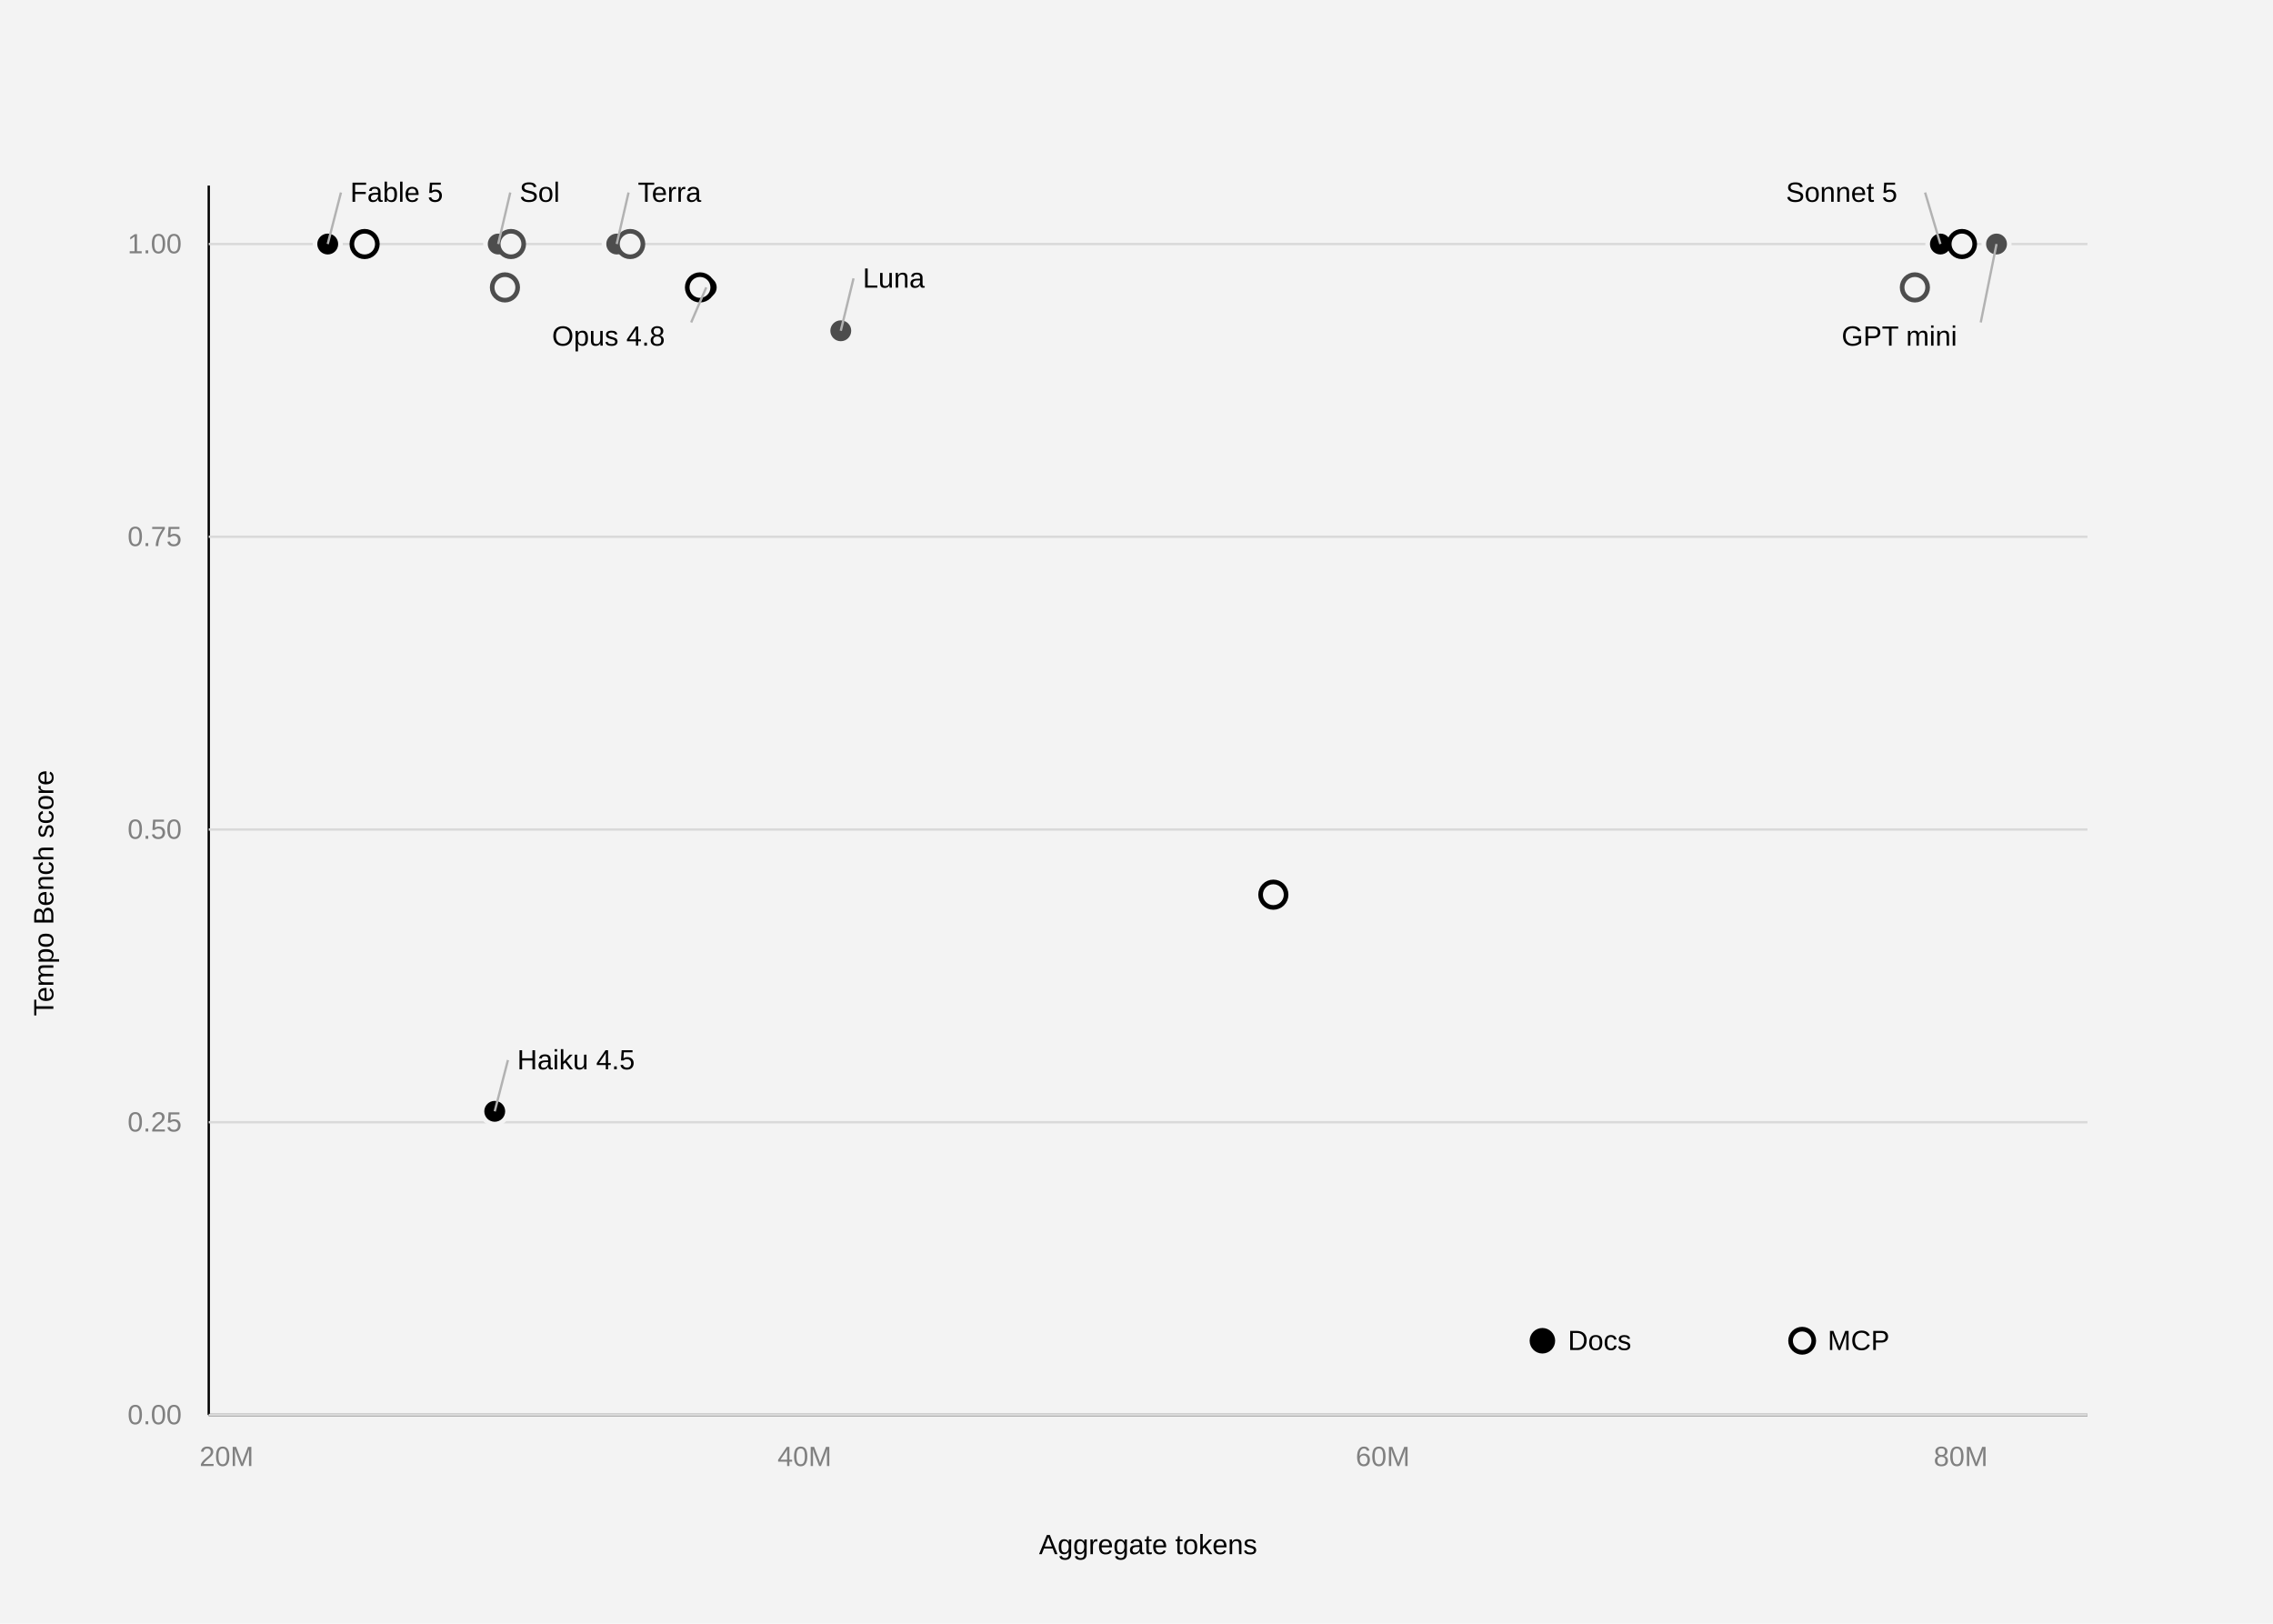
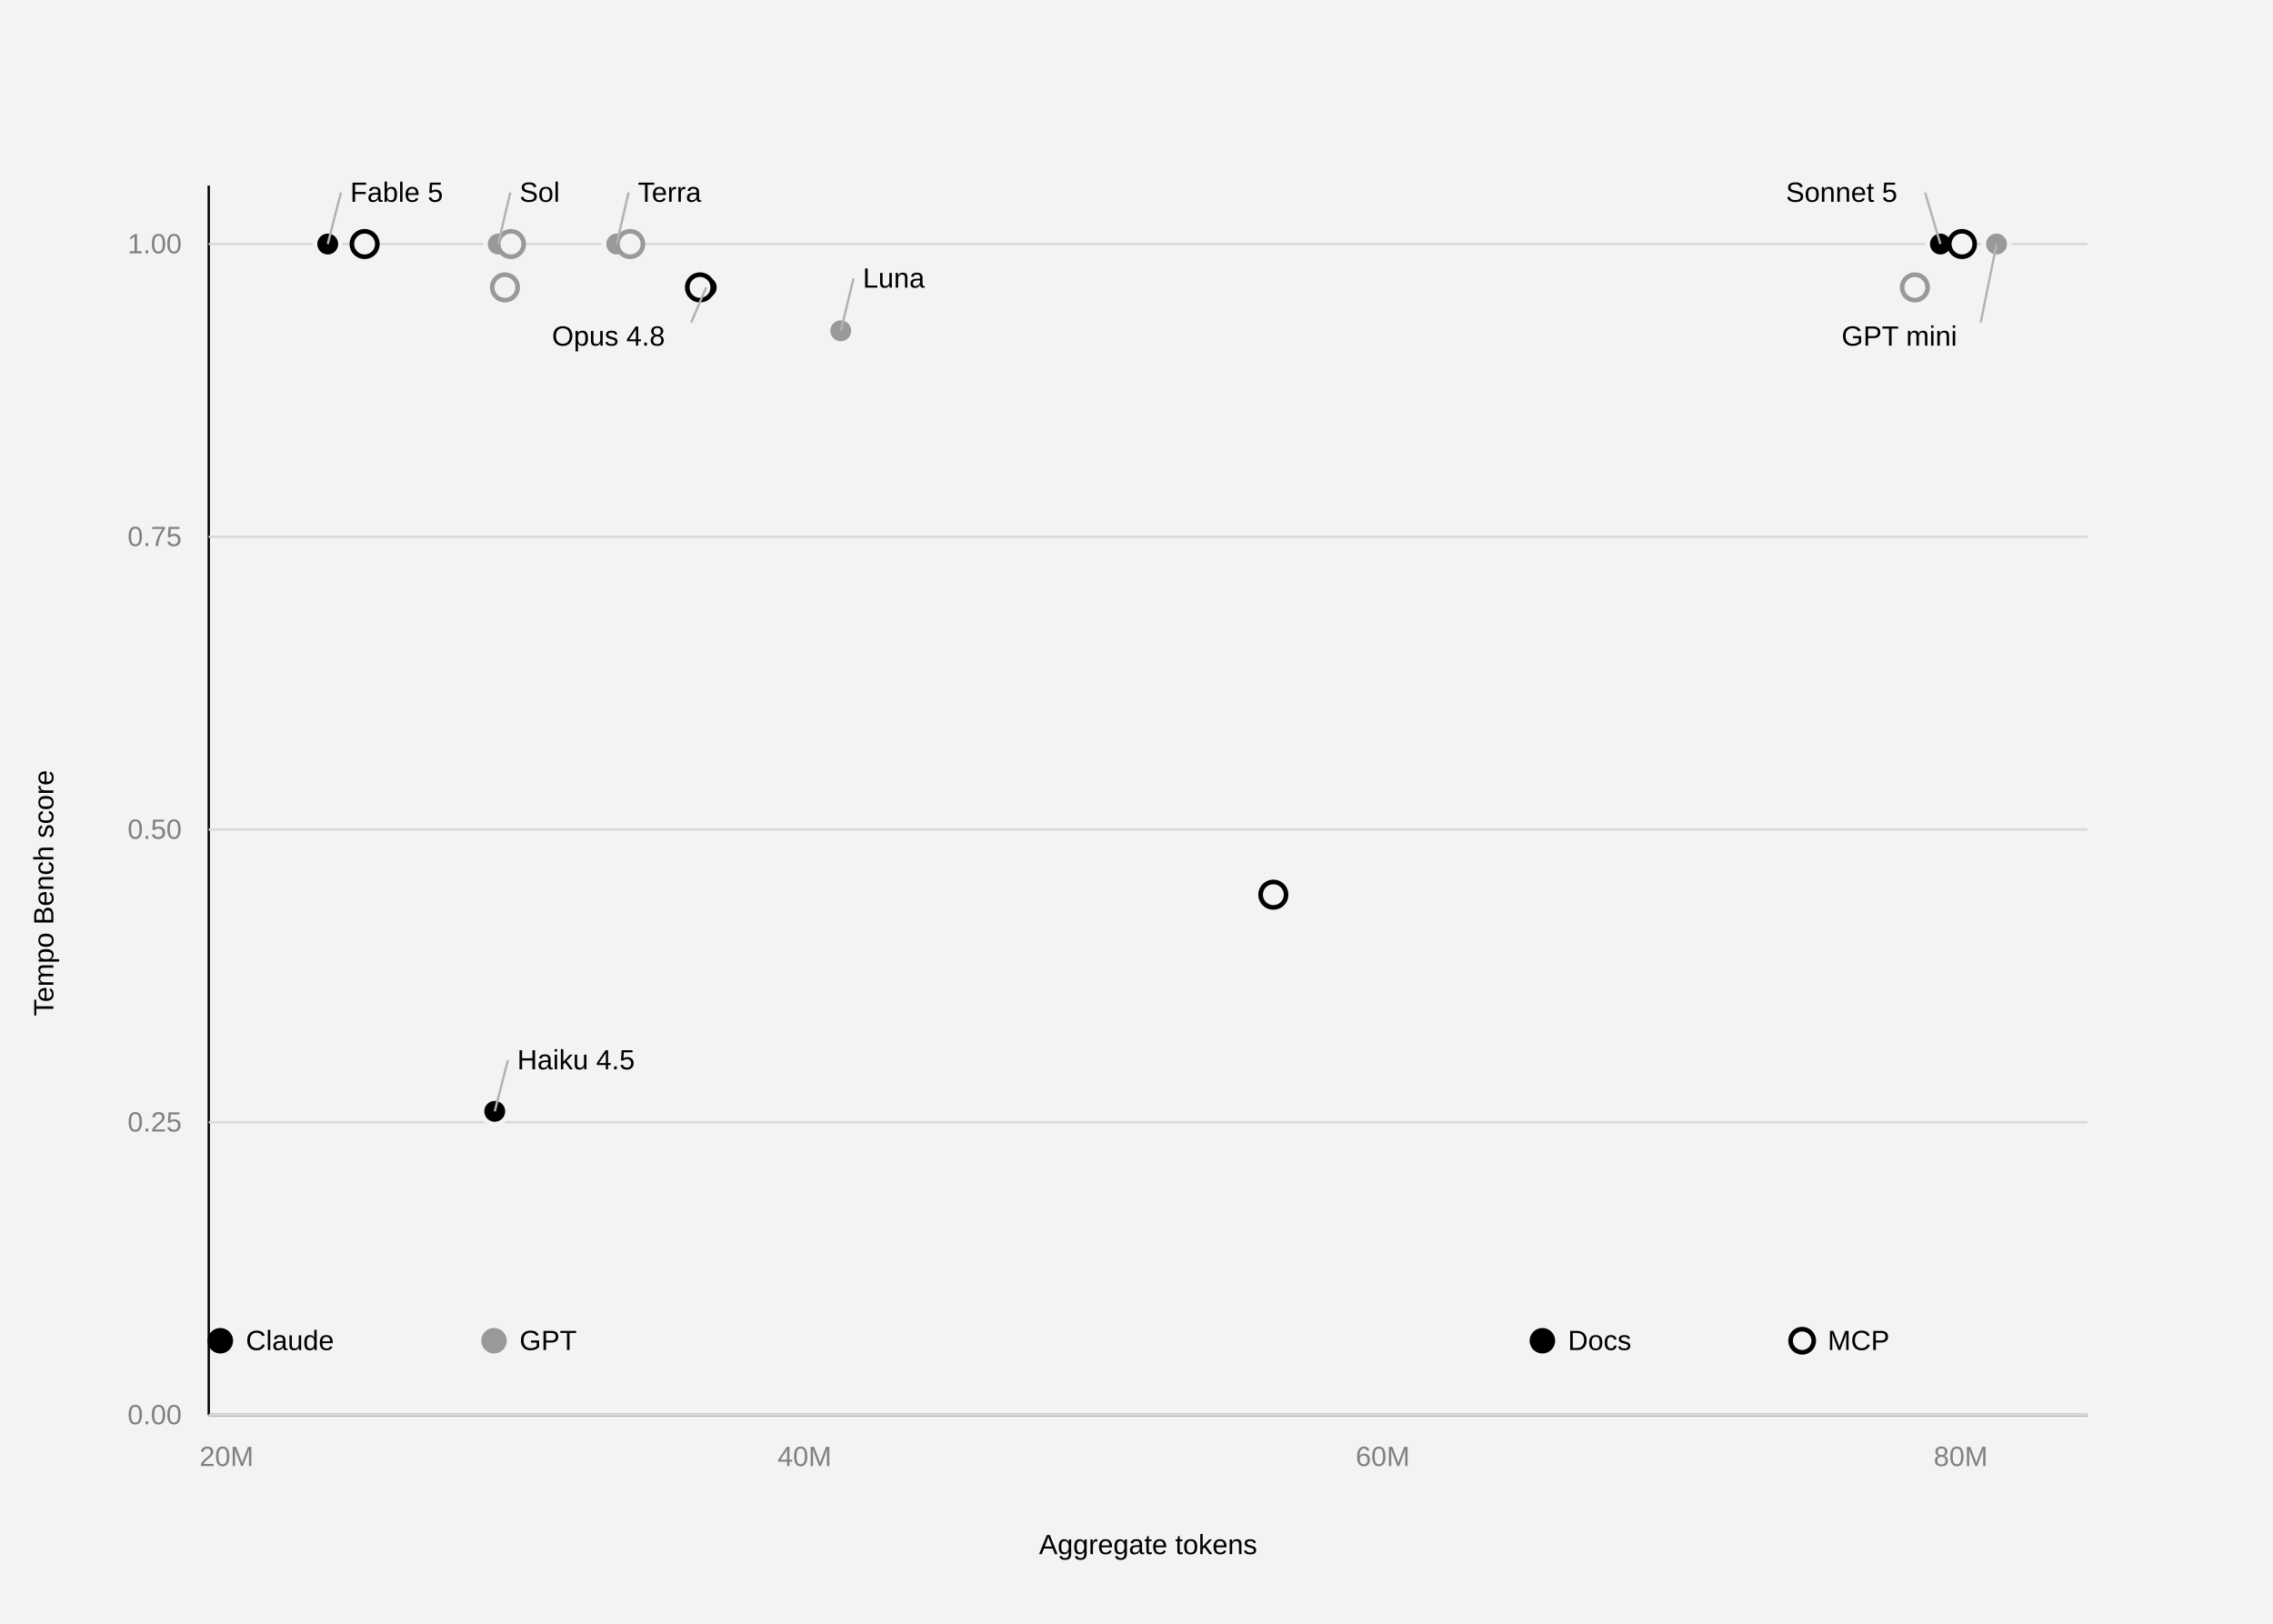
<svg xmlns="http://www.w3.org/2000/svg" width="980" height="700" viewBox="0 0 980 700" role="img" aria-labelledby="title desc">
  <style>
    .page { fill: #f3f3f3; } .ink { fill: #000; } .muted { fill: #808080; }
    .subtitle, .axis-label, .tick, .key { font: 400 12px 'Pilat', Arial, Helvetica, sans-serif; }
    .point-label { font: 400 12px 'Pilat', Arial, Helvetica, sans-serif; }
    .axis { stroke: #000; stroke-width: 1; } .grid { stroke: #d9d9d9; stroke-width: 1; }
    .leader { stroke: #b2b2b2; stroke-width: 1; } .claude { stroke: #000; fill: #000; }
    .label-background { fill: #f3f3f3; }
-     .gpt { stroke: #4d4d4d; fill: #4d4d4d; } .docs { fill: none; stroke-width: 2.25; }
+     .gpt { stroke: #999; fill: #999; } .docs { fill: none; stroke-width: 2.25; }
    .mcp { fill: none; stroke-width: 2.25; stroke-dasharray: 1 6; stroke-linecap: round; }
    .line-point { stroke: #f3f3f3; stroke-width: 2; } .dot { stroke-width: 2; }
  </style>
  <rect class="page" width="980" height="700" />
  <line x1="90" y1="610" x2="900" y2="610" class="axis" />
  <line x1="90" y1="80" x2="90" y2="610" class="axis" />
  <g class="grid">
    <line x1="90" y1="610" x2="900" y2="610" />
    <line x1="90" y1="483.8" x2="900" y2="483.8" />
    <line x1="90" y1="357.6" x2="900" y2="357.6" />
    <line x1="90" y1="231.4" x2="900" y2="231.4" />
    <line x1="90" y1="105.2" x2="900" y2="105.2" />
  </g>
  <g class="tick muted">
    <text x="55" y="614">0.00</text>
    <text x="55" y="487.8">0.25</text>
    <text x="55" y="361.6">0.50</text>
    <text x="55" y="235.4">0.75</text>
    <text x="55" y="109.2">1.00</text>
    <text x="86" y="632">20M</text>
    <text x="335.2" y="632">40M</text>
    <text x="584.5" y="632">60M</text>
    <text x="833.7" y="632">80M</text>
  </g>
  <text x="495" y="670" text-anchor="middle" class="axis-label ink">Aggregate tokens</text>
  <text transform="translate(23 385) rotate(-90)" text-anchor="middle" class="axis-label ink">Tempo Bench score</text>
  <circle class="point dot dot-access-docs" cx="141.3" cy="105.2" r="5.5" fill="#000" stroke="#f3f3f3" />
  <circle class="point dot dot-access-docs" cx="213.3" cy="479.1" r="5.5" fill="#000" stroke="#f3f3f3" />
  <circle class="point dot dot-access-docs" cx="304.5" cy="123.9" r="5.5" fill="#000" stroke="#f3f3f3" />
  <circle class="point dot dot-access-docs" cx="836.6" cy="105.2" r="5.5" fill="#000" stroke="#f3f3f3" />
-   <circle class="point dot dot-access-docs" cx="860.8" cy="105.2" r="5.5" fill="#4d4d4d" stroke="#f3f3f3" />
-   <circle class="point dot dot-access-docs" cx="362.5" cy="142.6" r="5.5" fill="#4d4d4d" stroke="#f3f3f3" />
-   <circle class="point dot dot-access-docs" cx="214.8" cy="105.2" r="5.5" fill="#4d4d4d" stroke="#f3f3f3" />
-   <circle class="point dot dot-access-docs" cx="265.9" cy="105.2" r="5.5" fill="#4d4d4d" stroke="#f3f3f3" />
+   <circle class="point dot dot-access-docs" cx="860.8" cy="105.2" r="5.5" fill="#999" stroke="#f3f3f3" />
+   <circle class="point dot dot-access-docs" cx="362.5" cy="142.6" r="5.5" fill="#999" stroke="#f3f3f3" />
+   <circle class="point dot dot-access-docs" cx="214.8" cy="105.2" r="5.5" fill="#999" stroke="#f3f3f3" />
+   <circle class="point dot dot-access-docs" cx="265.9" cy="105.2" r="5.5" fill="#999" stroke="#f3f3f3" />
  <circle class="point dot dot-access-mcp" cx="157.2" cy="105.2" r="5.5" fill="#f3f3f3" stroke="#000" />
  <circle class="point dot dot-access-mcp" cx="549" cy="385.7" r="5.5" fill="#f3f3f3" stroke="#000" />
  <circle class="point dot dot-access-mcp" cx="301.8" cy="123.9" r="5.5" fill="#f3f3f3" stroke="#000" />
  <circle class="point dot dot-access-mcp" cx="845.9" cy="105.2" r="5.5" fill="#f3f3f3" stroke="#000" />
-   <circle class="point dot dot-access-mcp" cx="825.6" cy="123.9" r="5.5" fill="#f3f3f3" stroke="#4d4d4d" />
-   <circle class="point dot dot-access-mcp" cx="271.7" cy="105.2" r="5.5" fill="#f3f3f3" stroke="#4d4d4d" />
-   <circle class="point dot dot-access-mcp" cx="217.7" cy="123.9" r="5.5" fill="#f3f3f3" stroke="#4d4d4d" />
-   <circle class="point dot dot-access-mcp" cx="220.3" cy="105.2" r="5.5" fill="#f3f3f3" stroke="#4d4d4d" />
+   <circle class="point dot dot-access-mcp" cx="825.6" cy="123.9" r="5.5" fill="#f3f3f3" stroke="#999" />
+   <circle class="point dot dot-access-mcp" cx="271.7" cy="105.2" r="5.5" fill="#f3f3f3" stroke="#999" />
+   <circle class="point dot dot-access-mcp" cx="217.7" cy="123.9" r="5.5" fill="#f3f3f3" stroke="#999" />
+   <circle class="point dot dot-access-mcp" cx="220.3" cy="105.2" r="5.5" fill="#f3f3f3" stroke="#999" />
  <g class="leader">
    <line x1="141.3" y1="105.2" x2="147" y2="83" />
    <line x1="213.3" y1="479.1" x2="219" y2="457" />
    <line x1="214.8" y1="105.2" x2="220" y2="83" />
    <line x1="265.9" y1="105.2" x2="271" y2="83" />
    <line x1="304.5" y1="123.9" x2="298" y2="139" />
    <line x1="362.5" y1="142.6" x2="368" y2="120" />
    <line x1="836.6" y1="105.2" x2="830" y2="83" />
    <line x1="860.8" y1="105.2" x2="854" y2="139" />
  </g>
  <g class="label-background">
    <rect x="148" y="74" width="55" height="17" rx="2" />
    <rect x="220" y="448" width="69" height="17" rx="2" />
    <rect x="221" y="74" width="38" height="17" rx="2" />
    <rect x="272" y="74" width="41" height="17" rx="2" />
    <rect x="235" y="136" width="62" height="17" rx="2" />
    <rect x="369" y="111" width="38" height="17" rx="2" />
    <rect x="767" y="74" width="62" height="17" rx="2" />
    <rect x="791" y="136" width="62" height="17" rx="2" />
  </g>
  <g class="point-label ink">
    <text x="151" y="87">Fable 5</text>
    <text x="223" y="461">Haiku 4.5</text>
    <text x="224" y="87">Sol</text>
    <text x="275" y="87">Terra</text>
    <text x="238" y="149">Opus 4.8</text>
    <text x="372" y="124">Luna</text>
    <text x="770" y="87">Sonnet 5</text>
    <text x="794" y="149">GPT mini</text>
  </g>
  <g class="key">
+     <circle cx="95" cy="578" r="5" fill="#000" stroke="#000" />
+     <text x="106" y="582" class="ink">Claude</text>
+     <circle cx="213" cy="578" r="5" fill="#999" stroke="#999" />
+     <text x="224" y="582" class="ink">GPT</text>
    <circle cx="665" cy="578" r="5" fill="#000" stroke="#000" />
    <text x="676" y="582" class="ink">Docs</text>
    <circle cx="777" cy="578" r="5" fill="#f3f3f3" stroke="#000" stroke-width="2" />
    <text x="788" y="582" class="ink">MCP</text>
  </g>
</svg>
